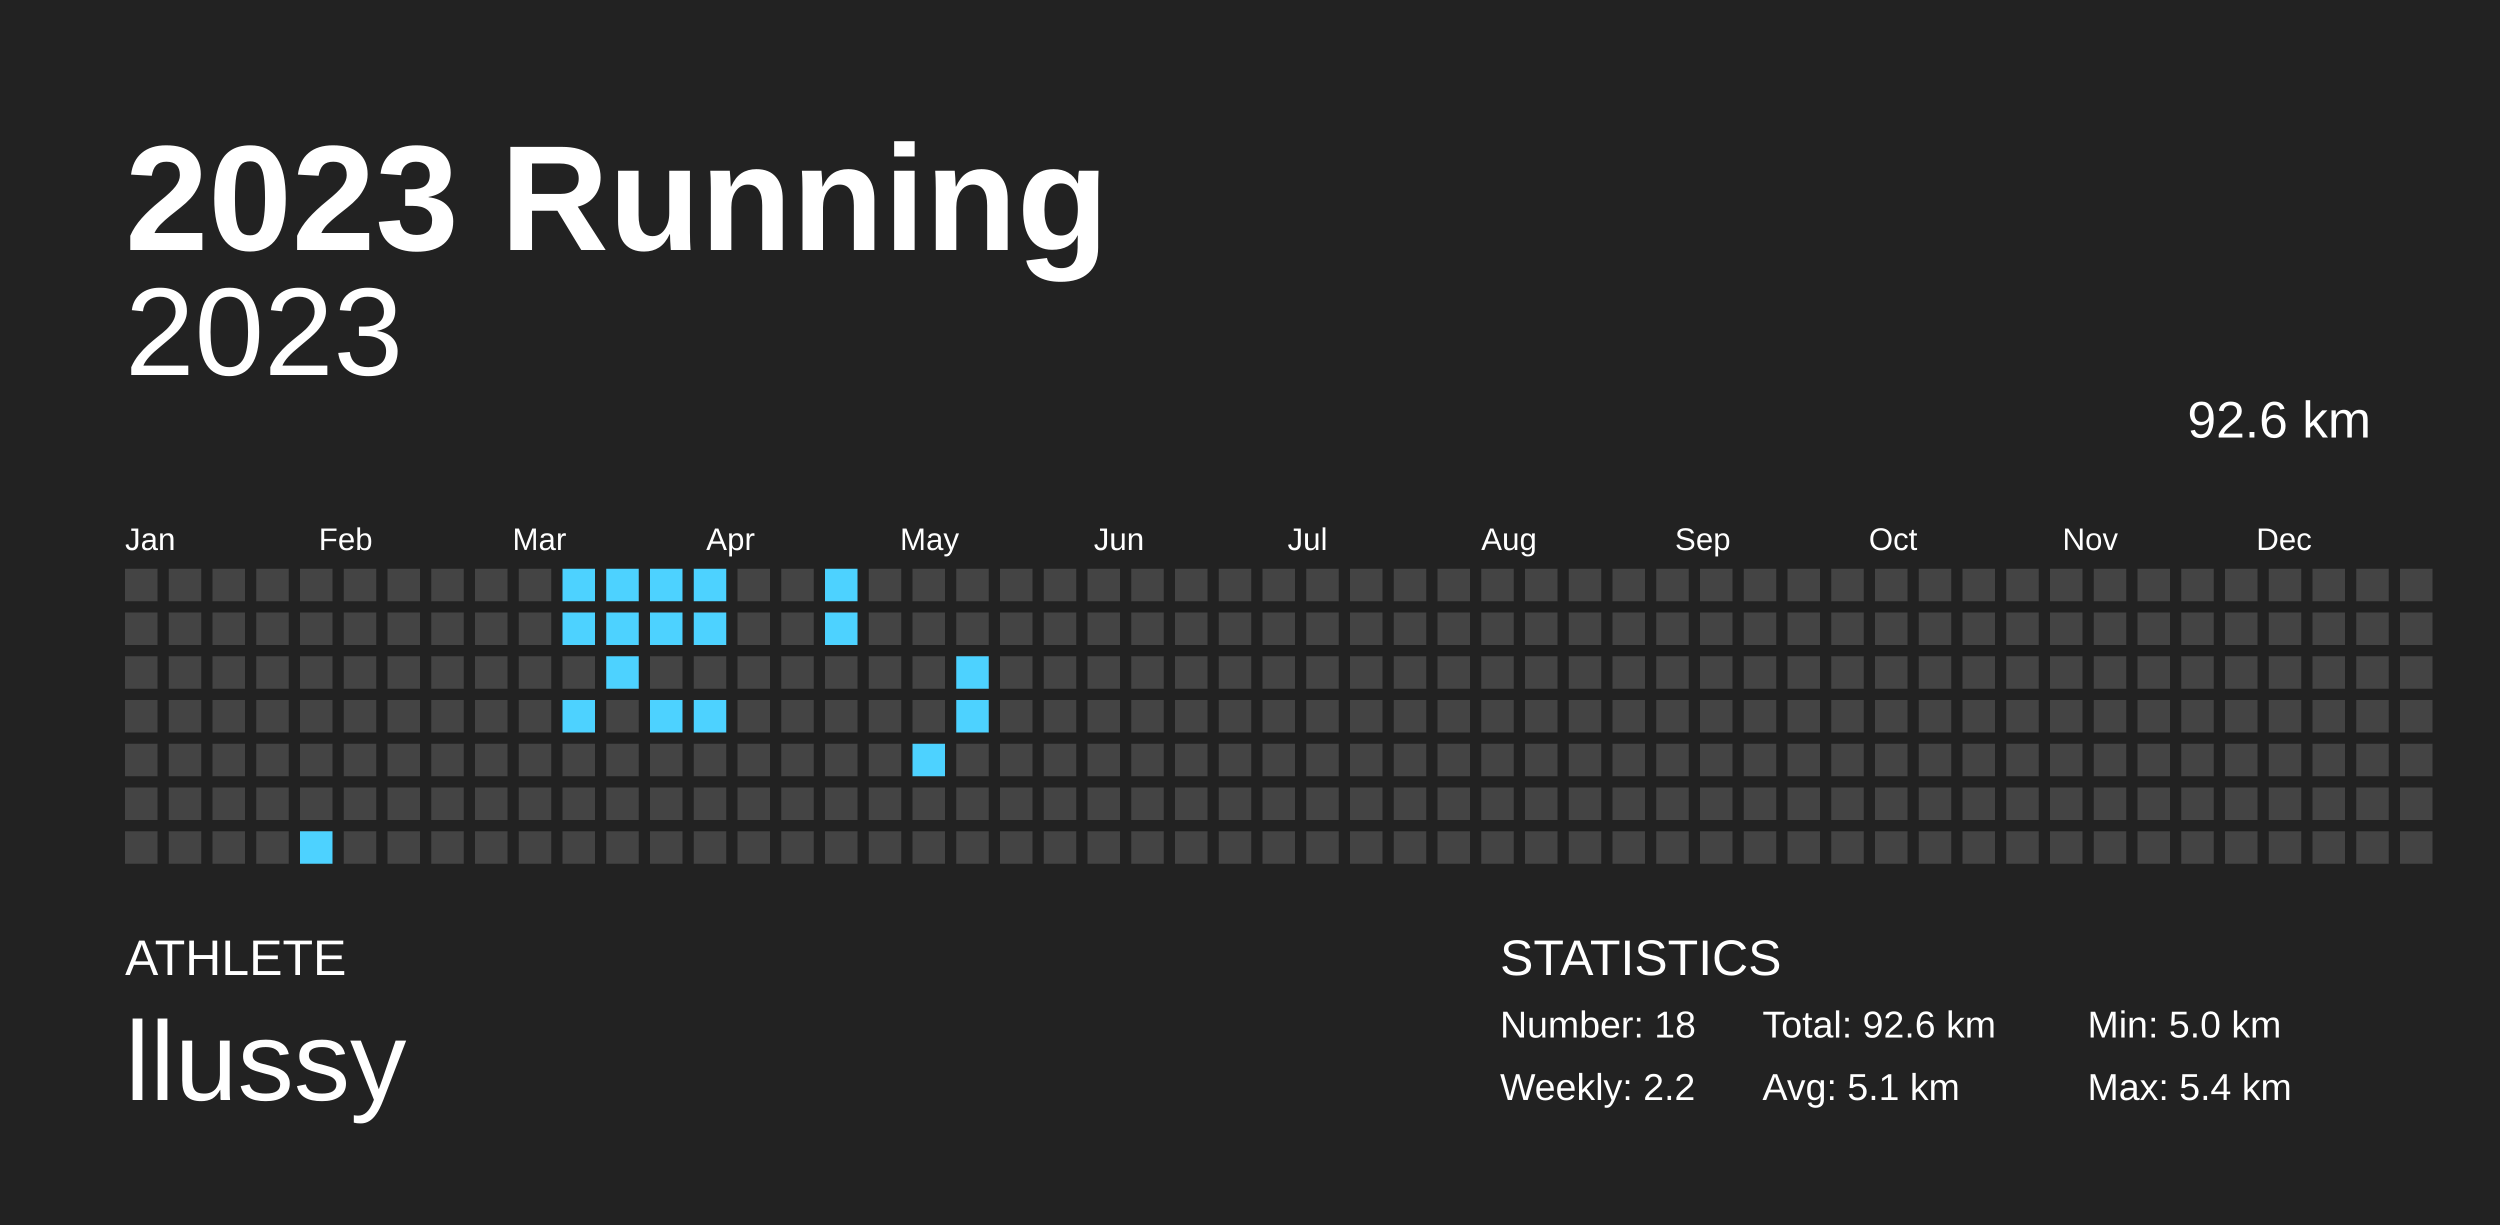
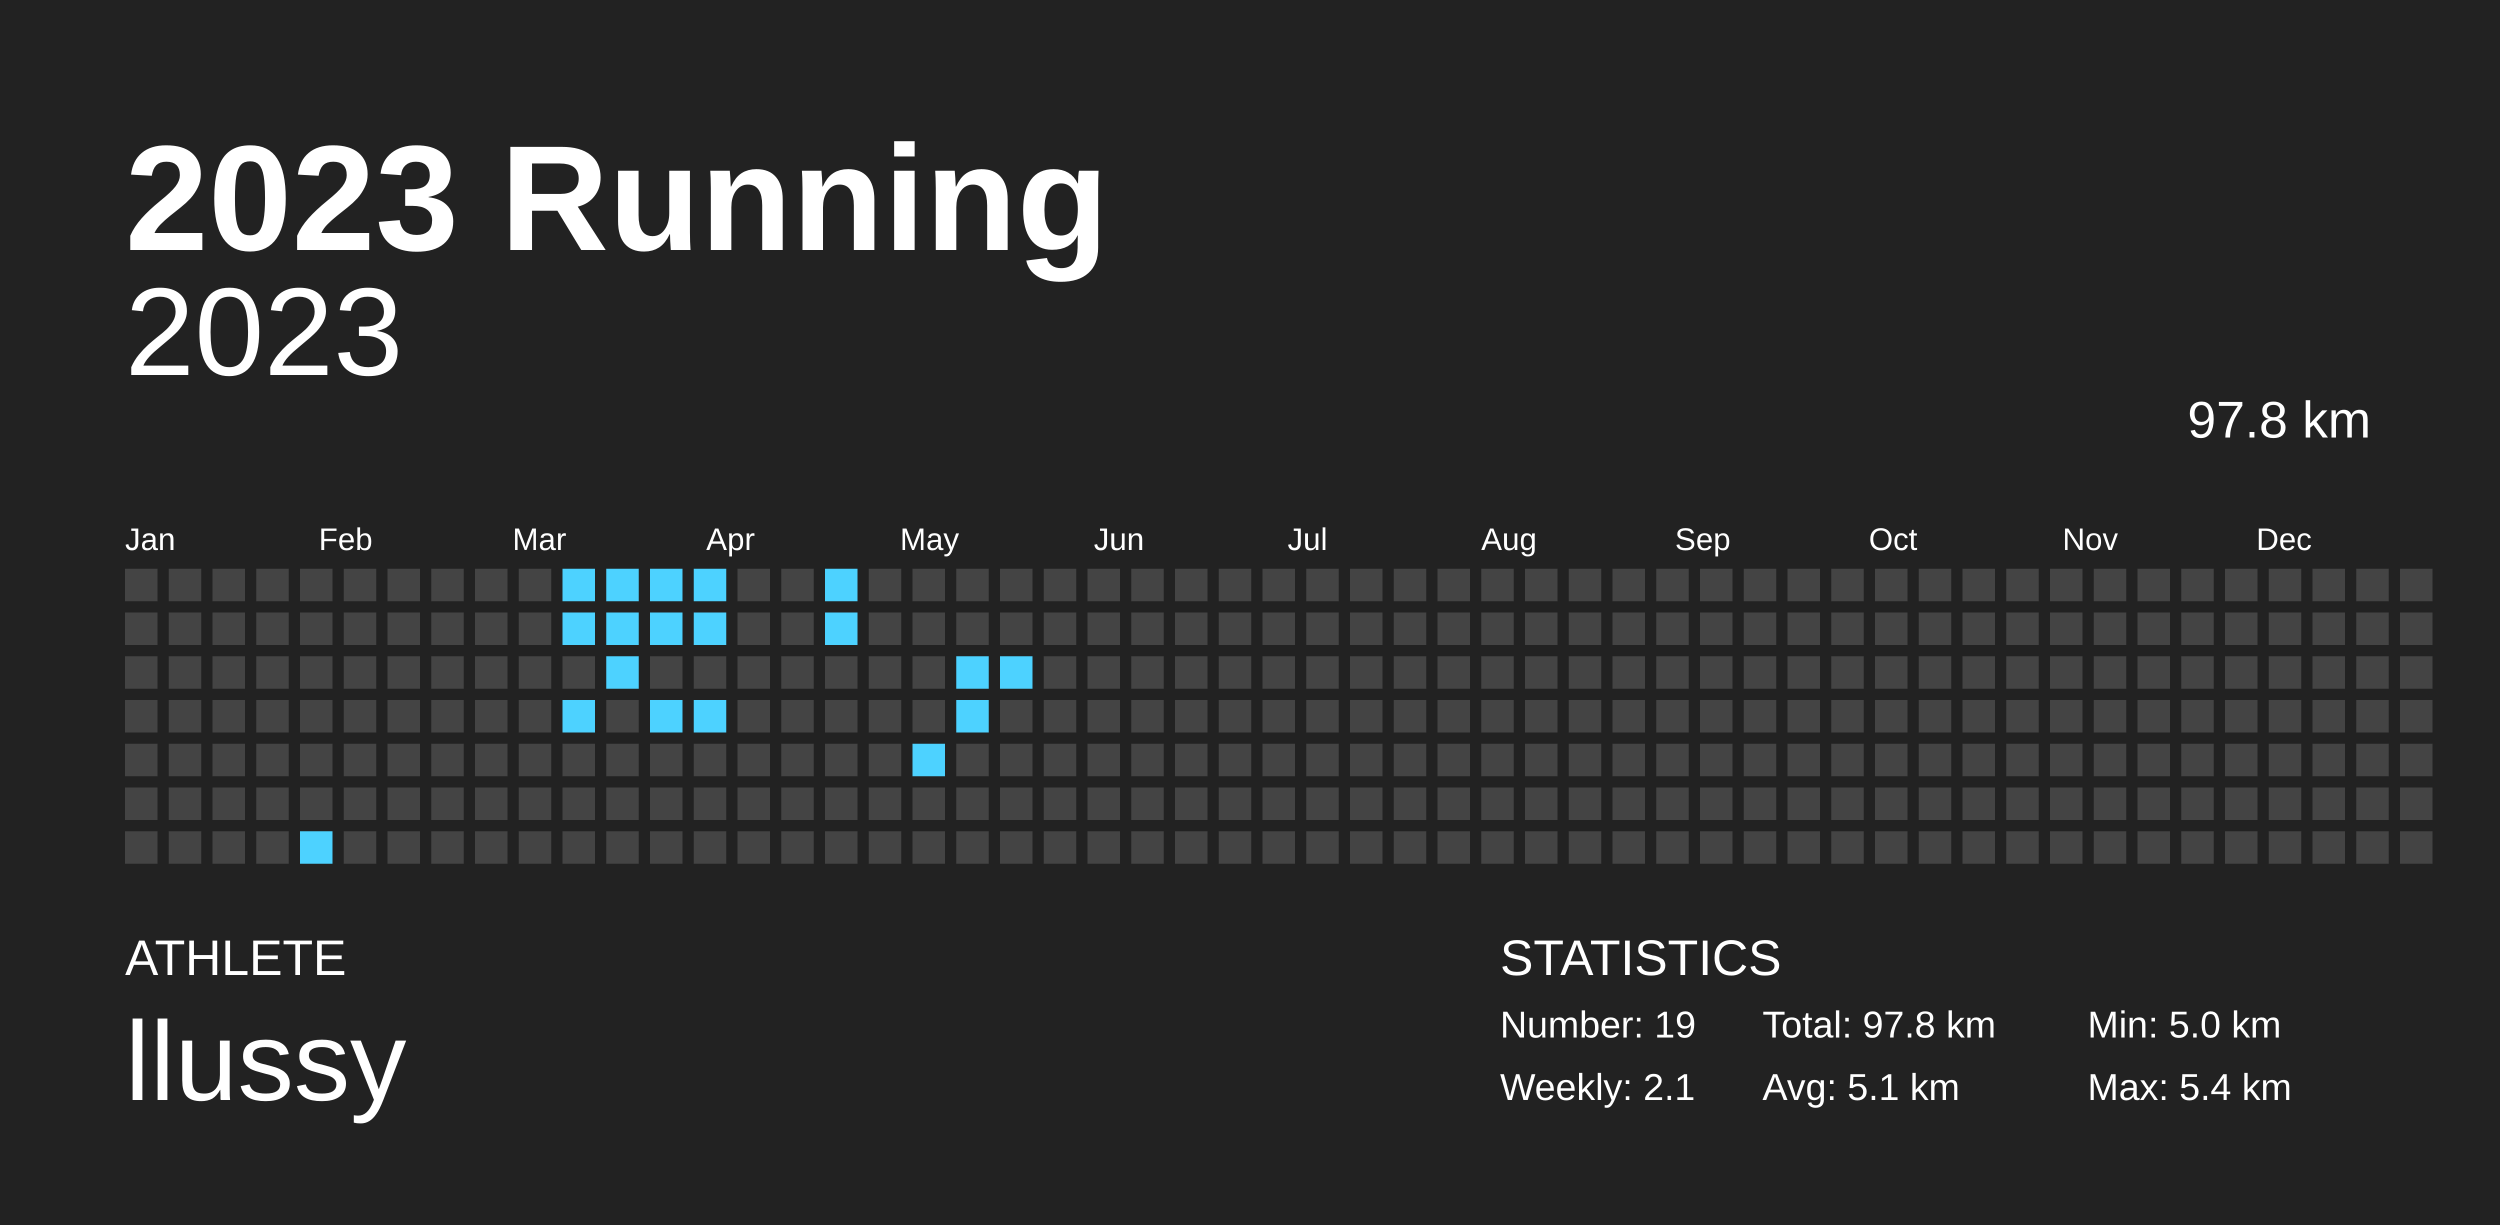
<svg xmlns="http://www.w3.org/2000/svg" baseProfile="full" height="98mm" version="1.1" viewBox="0,0,200,98" width="200mm">
  <defs />
  <rect fill="#222222" height="98" width="200" x="0" y="0" />
  <text fill="#FFFFFF" style="font-size:12px; font-family:Arial; font-weight:bold;" x="10" y="20">2023 Running</text>
  <text fill="#FFFFFF" style="font-size:4px; font-family:Arial" x="10" y="78">ATHLETE</text>
  <text fill="#FFFFFF" style="font-size:9px; font-family:Arial" x="10" y="88">llussy</text>
  <text fill="#FFFFFF" style="font-size:4px; font-family:Arial" x="120" y="78">STATISTICS</text>
-   <text fill="#FFFFFF" style="font-size:3px; font-family:Arial" x="120" y="83">Number: 18</text>
-   <text fill="#FFFFFF" style="font-size:3px; font-family:Arial" x="120" y="88">Weekly: 2.2</text>
-   <text fill="#FFFFFF" style="font-size:3px; font-family:Arial" x="141" y="83">Total: 92.6 km</text>
+   <text fill="#FFFFFF" style="font-size:3px; font-family:Arial" x="120" y="83">Number: 19</text>
+   <text fill="#FFFFFF" style="font-size:3px; font-family:Arial" x="120" y="88">Weekly: 2.1</text>
+   <text fill="#FFFFFF" style="font-size:3px; font-family:Arial" x="141" y="83">Total: 97.8 km</text>
  <text fill="#FFFFFF" style="font-size:3px; font-family:Arial" x="141" y="88">Avg: 5.1 km</text>
  <text fill="#FFFFFF" style="font-size:3px; font-family:Arial" x="167" y="83">Min: 5.0 km</text>
  <text fill="#FFFFFF" style="font-size:3px; font-family:Arial" x="167" y="88">Max: 5.4 km</text>
  <text alignment-baseline="hanging" fill="#FFFFFF" style="font-size:10.0px; font-family:Arial;" x="10" y="30">2023</text>
-   <text alignment-baseline="hanging" fill="#FFFFFF" style="font-size:4.125px; font-family:Arial;" x="175" y="35">92.6 km</text>
+   <text alignment-baseline="hanging" fill="#FFFFFF" style="font-size:4.125px; font-family:Arial;" x="175" y="35">97.8 km</text>
  <text fill="#FFFFFF" style="font-size:2.5px; font-family:Arial" x="10.0" y="44">Jan</text>
  <text fill="#FFFFFF" style="font-size:2.5px; font-family:Arial" x="25.5" y="44">Feb</text>
  <text fill="#FFFFFF" style="font-size:2.5px; font-family:Arial" x="41.0" y="44">Mar</text>
  <text fill="#FFFFFF" style="font-size:2.5px; font-family:Arial" x="56.5" y="44">Apr</text>
  <text fill="#FFFFFF" style="font-size:2.5px; font-family:Arial" x="72.0" y="44">May</text>
  <text fill="#FFFFFF" style="font-size:2.5px; font-family:Arial" x="87.5" y="44">Jun</text>
  <text fill="#FFFFFF" style="font-size:2.5px; font-family:Arial" x="103.0" y="44">Jul</text>
  <text fill="#FFFFFF" style="font-size:2.5px; font-family:Arial" x="118.5" y="44">Aug</text>
  <text fill="#FFFFFF" style="font-size:2.5px; font-family:Arial" x="134.0" y="44">Sep</text>
  <text fill="#FFFFFF" style="font-size:2.5px; font-family:Arial" x="149.5" y="44">Oct</text>
  <text fill="#FFFFFF" style="font-size:2.5px; font-family:Arial" x="165.0" y="44">Nov</text>
  <text fill="#FFFFFF" style="font-size:2.5px; font-family:Arial" x="180.5" y="44">Dec</text>
  <rect fill="#444444" height="2.6" width="2.6" x="10.0" y="45.5" />
  <rect fill="#444444" height="2.6" width="2.6" x="10.0" y="49.0" />
  <rect fill="#444444" height="2.6" width="2.6" x="10.0" y="52.5" />
  <rect fill="#444444" height="2.6" width="2.6" x="10.0" y="56.0" />
  <rect fill="#444444" height="2.6" width="2.6" x="10.0" y="59.5" />
  <rect fill="#444444" height="2.6" width="2.6" x="10.0" y="63.0" />
  <rect fill="#444444" height="2.6" width="2.6" x="10.0" y="66.5" />
  <rect fill="#444444" height="2.6" width="2.6" x="13.5" y="45.5" />
  <rect fill="#444444" height="2.6" width="2.6" x="13.5" y="49.0" />
  <rect fill="#444444" height="2.6" width="2.6" x="13.5" y="52.5" />
  <rect fill="#444444" height="2.6" width="2.6" x="13.5" y="56.0" />
  <rect fill="#444444" height="2.6" width="2.6" x="13.5" y="59.5" />
  <rect fill="#444444" height="2.6" width="2.6" x="13.5" y="63.0" />
  <rect fill="#444444" height="2.6" width="2.6" x="13.5" y="66.5" />
  <rect fill="#444444" height="2.6" width="2.6" x="17.0" y="45.5" />
  <rect fill="#444444" height="2.6" width="2.6" x="17.0" y="49.0" />
  <rect fill="#444444" height="2.6" width="2.6" x="17.0" y="52.5" />
  <rect fill="#444444" height="2.6" width="2.6" x="17.0" y="56.0" />
  <rect fill="#444444" height="2.6" width="2.6" x="17.0" y="59.5" />
  <rect fill="#444444" height="2.6" width="2.6" x="17.0" y="63.0" />
  <rect fill="#444444" height="2.6" width="2.6" x="17.0" y="66.5" />
  <rect fill="#444444" height="2.6" width="2.6" x="20.5" y="45.5" />
  <rect fill="#444444" height="2.6" width="2.6" x="20.5" y="49.0" />
  <rect fill="#444444" height="2.6" width="2.6" x="20.5" y="52.5" />
  <rect fill="#444444" height="2.6" width="2.6" x="20.5" y="56.0" />
  <rect fill="#444444" height="2.6" width="2.6" x="20.5" y="59.5" />
  <rect fill="#444444" height="2.6" width="2.6" x="20.5" y="63.0" />
  <rect fill="#444444" height="2.6" width="2.6" x="20.5" y="66.5" />
  <rect fill="#444444" height="2.6" width="2.6" x="24.0" y="45.5" />
  <rect fill="#444444" height="2.6" width="2.6" x="24.0" y="49.0" />
  <rect fill="#444444" height="2.6" width="2.6" x="24.0" y="52.5" />
  <rect fill="#444444" height="2.6" width="2.6" x="24.0" y="56.0" />
  <rect fill="#444444" height="2.6" width="2.6" x="24.0" y="59.5" />
  <rect fill="#444444" height="2.6" width="2.6" x="24.0" y="63.0" />
  <rect fill="#4dd2ff" height="2.6" width="2.6" x="24.0" y="66.5" />
  <rect fill="#444444" height="2.6" width="2.6" x="27.5" y="45.5" />
  <rect fill="#444444" height="2.6" width="2.6" x="27.5" y="49.0" />
  <rect fill="#444444" height="2.6" width="2.6" x="27.5" y="52.5" />
  <rect fill="#444444" height="2.6" width="2.6" x="27.5" y="56.0" />
  <rect fill="#444444" height="2.6" width="2.6" x="27.5" y="59.5" />
  <rect fill="#444444" height="2.6" width="2.6" x="27.5" y="63.0" />
  <rect fill="#444444" height="2.6" width="2.6" x="27.5" y="66.5" />
  <rect fill="#444444" height="2.6" width="2.6" x="31.0" y="45.5" />
  <rect fill="#444444" height="2.6" width="2.6" x="31.0" y="49.0" />
  <rect fill="#444444" height="2.6" width="2.6" x="31.0" y="52.5" />
  <rect fill="#444444" height="2.6" width="2.6" x="31.0" y="56.0" />
  <rect fill="#444444" height="2.6" width="2.6" x="31.0" y="59.5" />
  <rect fill="#444444" height="2.6" width="2.6" x="31.0" y="63.0" />
  <rect fill="#444444" height="2.6" width="2.6" x="31.0" y="66.5" />
  <rect fill="#444444" height="2.6" width="2.6" x="34.5" y="45.5" />
  <rect fill="#444444" height="2.6" width="2.6" x="34.5" y="49.0" />
  <rect fill="#444444" height="2.6" width="2.6" x="34.5" y="52.5" />
  <rect fill="#444444" height="2.6" width="2.6" x="34.5" y="56.0" />
  <rect fill="#444444" height="2.6" width="2.6" x="34.5" y="59.5" />
  <rect fill="#444444" height="2.6" width="2.6" x="34.5" y="63.0" />
  <rect fill="#444444" height="2.6" width="2.6" x="34.5" y="66.5" />
  <rect fill="#444444" height="2.6" width="2.6" x="38.0" y="45.5" />
  <rect fill="#444444" height="2.6" width="2.6" x="38.0" y="49.0" />
  <rect fill="#444444" height="2.6" width="2.6" x="38.0" y="52.5" />
  <rect fill="#444444" height="2.6" width="2.6" x="38.0" y="56.0" />
  <rect fill="#444444" height="2.6" width="2.6" x="38.0" y="59.5" />
  <rect fill="#444444" height="2.6" width="2.6" x="38.0" y="63.0" />
  <rect fill="#444444" height="2.6" width="2.6" x="38.0" y="66.5" />
  <rect fill="#444444" height="2.6" width="2.6" x="41.5" y="45.5" />
  <rect fill="#444444" height="2.6" width="2.6" x="41.5" y="49.0" />
  <rect fill="#444444" height="2.6" width="2.6" x="41.5" y="52.5" />
  <rect fill="#444444" height="2.6" width="2.6" x="41.5" y="56.0" />
  <rect fill="#444444" height="2.6" width="2.6" x="41.5" y="59.5" />
  <rect fill="#444444" height="2.6" width="2.6" x="41.5" y="63.0" />
  <rect fill="#444444" height="2.6" width="2.6" x="41.5" y="66.5" />
  <rect fill="#4dd2ff" height="2.6" width="2.6" x="45.0" y="45.5" />
  <rect fill="#4dd2ff" height="2.6" width="2.6" x="45.0" y="49.0" />
  <rect fill="#444444" height="2.6" width="2.6" x="45.0" y="52.5" />
  <rect fill="#4dd2ff" height="2.6" width="2.6" x="45.0" y="56.0" />
  <rect fill="#444444" height="2.6" width="2.6" x="45.0" y="59.5" />
  <rect fill="#444444" height="2.6" width="2.6" x="45.0" y="63.0" />
  <rect fill="#444444" height="2.6" width="2.6" x="45.0" y="66.5" />
  <rect fill="#4dd2ff" height="2.6" width="2.6" x="48.5" y="45.5" />
  <rect fill="#4dd2ff" height="2.6" width="2.6" x="48.5" y="49.0" />
  <rect fill="#4dd2ff" height="2.6" width="2.6" x="48.5" y="52.5" />
  <rect fill="#444444" height="2.6" width="2.6" x="48.5" y="56.0" />
  <rect fill="#444444" height="2.6" width="2.6" x="48.5" y="59.5" />
  <rect fill="#444444" height="2.6" width="2.6" x="48.5" y="63.0" />
  <rect fill="#444444" height="2.6" width="2.6" x="48.5" y="66.5" />
  <rect fill="#4dd2ff" height="2.6" width="2.6" x="52.0" y="45.5" />
  <rect fill="#4dd2ff" height="2.6" width="2.6" x="52.0" y="49.0" />
  <rect fill="#444444" height="2.6" width="2.6" x="52.0" y="52.5" />
  <rect fill="#4dd2ff" height="2.6" width="2.6" x="52.0" y="56.0" />
  <rect fill="#444444" height="2.6" width="2.6" x="52.0" y="59.5" />
  <rect fill="#444444" height="2.6" width="2.6" x="52.0" y="63.0" />
  <rect fill="#444444" height="2.6" width="2.6" x="52.0" y="66.5" />
  <rect fill="#4dd2ff" height="2.6" width="2.6" x="55.5" y="45.5" />
  <rect fill="#4dd2ff" height="2.6" width="2.6" x="55.5" y="49.0" />
  <rect fill="#444444" height="2.6" width="2.6" x="55.5" y="52.5" />
  <rect fill="#4dd2ff" height="2.6" width="2.6" x="55.5" y="56.0" />
  <rect fill="#444444" height="2.6" width="2.6" x="55.5" y="59.5" />
  <rect fill="#444444" height="2.6" width="2.6" x="55.5" y="63.0" />
  <rect fill="#444444" height="2.6" width="2.6" x="55.5" y="66.5" />
  <rect fill="#444444" height="2.6" width="2.6" x="59.0" y="45.5" />
  <rect fill="#444444" height="2.6" width="2.6" x="59.0" y="49.0" />
  <rect fill="#444444" height="2.6" width="2.6" x="59.0" y="52.5" />
  <rect fill="#444444" height="2.6" width="2.6" x="59.0" y="56.0" />
  <rect fill="#444444" height="2.6" width="2.6" x="59.0" y="59.5" />
  <rect fill="#444444" height="2.6" width="2.6" x="59.0" y="63.0" />
  <rect fill="#444444" height="2.6" width="2.6" x="59.0" y="66.5" />
  <rect fill="#444444" height="2.6" width="2.6" x="62.5" y="45.5" />
  <rect fill="#444444" height="2.6" width="2.6" x="62.5" y="49.0" />
  <rect fill="#444444" height="2.6" width="2.6" x="62.5" y="52.5" />
  <rect fill="#444444" height="2.6" width="2.6" x="62.5" y="56.0" />
  <rect fill="#444444" height="2.6" width="2.6" x="62.5" y="59.5" />
  <rect fill="#444444" height="2.6" width="2.6" x="62.5" y="63.0" />
  <rect fill="#444444" height="2.6" width="2.6" x="62.5" y="66.5" />
  <rect fill="#4dd2ff" height="2.6" width="2.6" x="66.0" y="45.5" />
  <rect fill="#4dd2ff" height="2.6" width="2.6" x="66.0" y="49.0" />
  <rect fill="#444444" height="2.6" width="2.6" x="66.0" y="52.5" />
  <rect fill="#444444" height="2.6" width="2.6" x="66.0" y="56.0" />
  <rect fill="#444444" height="2.6" width="2.6" x="66.0" y="59.5" />
  <rect fill="#444444" height="2.6" width="2.6" x="66.0" y="63.0" />
  <rect fill="#444444" height="2.6" width="2.6" x="66.0" y="66.5" />
  <rect fill="#444444" height="2.6" width="2.6" x="69.5" y="45.5" />
  <rect fill="#444444" height="2.6" width="2.6" x="69.5" y="49.0" />
  <rect fill="#444444" height="2.6" width="2.6" x="69.5" y="52.5" />
  <rect fill="#444444" height="2.6" width="2.6" x="69.5" y="56.0" />
  <rect fill="#444444" height="2.6" width="2.6" x="69.5" y="59.5" />
  <rect fill="#444444" height="2.6" width="2.6" x="69.5" y="63.0" />
  <rect fill="#444444" height="2.6" width="2.6" x="69.5" y="66.5" />
  <rect fill="#444444" height="2.6" width="2.6" x="73.0" y="45.5" />
  <rect fill="#444444" height="2.6" width="2.6" x="73.0" y="49.0" />
  <rect fill="#444444" height="2.6" width="2.6" x="73.0" y="52.5" />
  <rect fill="#444444" height="2.6" width="2.6" x="73.0" y="56.0" />
  <rect fill="#4dd2ff" height="2.6" width="2.6" x="73.0" y="59.5" />
  <rect fill="#444444" height="2.6" width="2.6" x="73.0" y="63.0" />
  <rect fill="#444444" height="2.6" width="2.6" x="73.0" y="66.5" />
  <rect fill="#444444" height="2.6" width="2.6" x="76.5" y="45.5" />
  <rect fill="#444444" height="2.6" width="2.6" x="76.5" y="49.0" />
  <rect fill="#4dd2ff" height="2.6" width="2.6" x="76.5" y="52.5" />
  <rect fill="#4dd2ff" height="2.6" width="2.6" x="76.5" y="56.0" />
  <rect fill="#444444" height="2.6" width="2.6" x="76.5" y="59.5" />
  <rect fill="#444444" height="2.6" width="2.6" x="76.5" y="63.0" />
  <rect fill="#444444" height="2.6" width="2.6" x="76.5" y="66.5" />
  <rect fill="#444444" height="2.6" width="2.6" x="80.0" y="45.5" />
  <rect fill="#444444" height="2.6" width="2.6" x="80.0" y="49.0" />
-   <rect fill="#444444" height="2.6" width="2.6" x="80.0" y="52.5" />
+   <rect fill="#4dd2ff" height="2.6" width="2.6" x="80.0" y="52.5" />
  <rect fill="#444444" height="2.6" width="2.6" x="80.0" y="56.0" />
  <rect fill="#444444" height="2.6" width="2.6" x="80.0" y="59.5" />
  <rect fill="#444444" height="2.6" width="2.6" x="80.0" y="63.0" />
  <rect fill="#444444" height="2.6" width="2.6" x="80.0" y="66.5" />
  <rect fill="#444444" height="2.6" width="2.6" x="83.5" y="45.5" />
  <rect fill="#444444" height="2.6" width="2.6" x="83.5" y="49.0" />
  <rect fill="#444444" height="2.6" width="2.6" x="83.5" y="52.5" />
  <rect fill="#444444" height="2.6" width="2.6" x="83.5" y="56.0" />
  <rect fill="#444444" height="2.6" width="2.6" x="83.5" y="59.5" />
  <rect fill="#444444" height="2.6" width="2.6" x="83.5" y="63.0" />
  <rect fill="#444444" height="2.6" width="2.6" x="83.5" y="66.5" />
  <rect fill="#444444" height="2.6" width="2.6" x="87.0" y="45.5" />
  <rect fill="#444444" height="2.6" width="2.6" x="87.0" y="49.0" />
  <rect fill="#444444" height="2.6" width="2.6" x="87.0" y="52.5" />
  <rect fill="#444444" height="2.6" width="2.6" x="87.0" y="56.0" />
  <rect fill="#444444" height="2.6" width="2.6" x="87.0" y="59.5" />
  <rect fill="#444444" height="2.6" width="2.6" x="87.0" y="63.0" />
  <rect fill="#444444" height="2.6" width="2.6" x="87.0" y="66.5" />
  <rect fill="#444444" height="2.6" width="2.6" x="90.5" y="45.5" />
  <rect fill="#444444" height="2.6" width="2.6" x="90.5" y="49.0" />
  <rect fill="#444444" height="2.6" width="2.6" x="90.5" y="52.5" />
  <rect fill="#444444" height="2.6" width="2.6" x="90.5" y="56.0" />
  <rect fill="#444444" height="2.6" width="2.6" x="90.5" y="59.5" />
  <rect fill="#444444" height="2.6" width="2.6" x="90.5" y="63.0" />
  <rect fill="#444444" height="2.6" width="2.6" x="90.5" y="66.5" />
  <rect fill="#444444" height="2.6" width="2.6" x="94.0" y="45.5" />
  <rect fill="#444444" height="2.6" width="2.6" x="94.0" y="49.0" />
  <rect fill="#444444" height="2.6" width="2.6" x="94.0" y="52.5" />
  <rect fill="#444444" height="2.6" width="2.6" x="94.0" y="56.0" />
  <rect fill="#444444" height="2.6" width="2.6" x="94.0" y="59.5" />
  <rect fill="#444444" height="2.6" width="2.6" x="94.0" y="63.0" />
  <rect fill="#444444" height="2.6" width="2.6" x="94.0" y="66.5" />
  <rect fill="#444444" height="2.6" width="2.6" x="97.5" y="45.5" />
  <rect fill="#444444" height="2.6" width="2.6" x="97.5" y="49.0" />
  <rect fill="#444444" height="2.6" width="2.6" x="97.5" y="52.5" />
  <rect fill="#444444" height="2.6" width="2.6" x="97.5" y="56.0" />
  <rect fill="#444444" height="2.6" width="2.6" x="97.5" y="59.5" />
  <rect fill="#444444" height="2.6" width="2.6" x="97.5" y="63.0" />
  <rect fill="#444444" height="2.6" width="2.6" x="97.5" y="66.5" />
  <rect fill="#444444" height="2.6" width="2.6" x="101.0" y="45.5" />
  <rect fill="#444444" height="2.6" width="2.6" x="101.0" y="49.0" />
  <rect fill="#444444" height="2.6" width="2.6" x="101.0" y="52.5" />
  <rect fill="#444444" height="2.6" width="2.6" x="101.0" y="56.0" />
  <rect fill="#444444" height="2.6" width="2.6" x="101.0" y="59.5" />
  <rect fill="#444444" height="2.6" width="2.6" x="101.0" y="63.0" />
  <rect fill="#444444" height="2.6" width="2.6" x="101.0" y="66.5" />
  <rect fill="#444444" height="2.6" width="2.6" x="104.5" y="45.5" />
  <rect fill="#444444" height="2.6" width="2.6" x="104.5" y="49.0" />
  <rect fill="#444444" height="2.6" width="2.6" x="104.5" y="52.5" />
  <rect fill="#444444" height="2.6" width="2.6" x="104.5" y="56.0" />
  <rect fill="#444444" height="2.6" width="2.6" x="104.5" y="59.5" />
  <rect fill="#444444" height="2.6" width="2.6" x="104.5" y="63.0" />
  <rect fill="#444444" height="2.6" width="2.6" x="104.5" y="66.5" />
  <rect fill="#444444" height="2.6" width="2.6" x="108.0" y="45.5" />
  <rect fill="#444444" height="2.6" width="2.6" x="108.0" y="49.0" />
  <rect fill="#444444" height="2.6" width="2.6" x="108.0" y="52.5" />
  <rect fill="#444444" height="2.6" width="2.6" x="108.0" y="56.0" />
  <rect fill="#444444" height="2.6" width="2.6" x="108.0" y="59.5" />
  <rect fill="#444444" height="2.6" width="2.6" x="108.0" y="63.0" />
  <rect fill="#444444" height="2.6" width="2.6" x="108.0" y="66.5" />
  <rect fill="#444444" height="2.6" width="2.6" x="111.5" y="45.5" />
  <rect fill="#444444" height="2.6" width="2.6" x="111.5" y="49.0" />
  <rect fill="#444444" height="2.6" width="2.6" x="111.5" y="52.5" />
  <rect fill="#444444" height="2.6" width="2.6" x="111.5" y="56.0" />
  <rect fill="#444444" height="2.6" width="2.6" x="111.5" y="59.5" />
  <rect fill="#444444" height="2.6" width="2.6" x="111.5" y="63.0" />
  <rect fill="#444444" height="2.6" width="2.6" x="111.5" y="66.5" />
  <rect fill="#444444" height="2.6" width="2.6" x="115.0" y="45.5" />
  <rect fill="#444444" height="2.6" width="2.6" x="115.0" y="49.0" />
  <rect fill="#444444" height="2.6" width="2.6" x="115.0" y="52.5" />
  <rect fill="#444444" height="2.6" width="2.6" x="115.0" y="56.0" />
  <rect fill="#444444" height="2.6" width="2.6" x="115.0" y="59.5" />
  <rect fill="#444444" height="2.6" width="2.6" x="115.0" y="63.0" />
  <rect fill="#444444" height="2.6" width="2.6" x="115.0" y="66.5" />
  <rect fill="#444444" height="2.6" width="2.6" x="118.5" y="45.5" />
  <rect fill="#444444" height="2.6" width="2.6" x="118.5" y="49.0" />
  <rect fill="#444444" height="2.6" width="2.6" x="118.5" y="52.5" />
  <rect fill="#444444" height="2.6" width="2.6" x="118.5" y="56.0" />
  <rect fill="#444444" height="2.6" width="2.6" x="118.5" y="59.5" />
  <rect fill="#444444" height="2.6" width="2.6" x="118.5" y="63.0" />
  <rect fill="#444444" height="2.6" width="2.6" x="118.5" y="66.5" />
  <rect fill="#444444" height="2.6" width="2.6" x="122.0" y="45.5" />
  <rect fill="#444444" height="2.6" width="2.6" x="122.0" y="49.0" />
  <rect fill="#444444" height="2.6" width="2.6" x="122.0" y="52.5" />
  <rect fill="#444444" height="2.6" width="2.6" x="122.0" y="56.0" />
  <rect fill="#444444" height="2.6" width="2.6" x="122.0" y="59.5" />
  <rect fill="#444444" height="2.6" width="2.6" x="122.0" y="63.0" />
  <rect fill="#444444" height="2.6" width="2.6" x="122.0" y="66.5" />
  <rect fill="#444444" height="2.6" width="2.6" x="125.5" y="45.5" />
  <rect fill="#444444" height="2.6" width="2.6" x="125.5" y="49.0" />
  <rect fill="#444444" height="2.6" width="2.6" x="125.5" y="52.5" />
  <rect fill="#444444" height="2.6" width="2.6" x="125.5" y="56.0" />
  <rect fill="#444444" height="2.6" width="2.6" x="125.5" y="59.5" />
  <rect fill="#444444" height="2.6" width="2.6" x="125.5" y="63.0" />
  <rect fill="#444444" height="2.6" width="2.6" x="125.5" y="66.5" />
  <rect fill="#444444" height="2.6" width="2.6" x="129.0" y="45.5" />
  <rect fill="#444444" height="2.6" width="2.6" x="129.0" y="49.0" />
  <rect fill="#444444" height="2.6" width="2.6" x="129.0" y="52.5" />
  <rect fill="#444444" height="2.6" width="2.6" x="129.0" y="56.0" />
  <rect fill="#444444" height="2.6" width="2.6" x="129.0" y="59.5" />
  <rect fill="#444444" height="2.6" width="2.6" x="129.0" y="63.0" />
  <rect fill="#444444" height="2.6" width="2.6" x="129.0" y="66.5" />
  <rect fill="#444444" height="2.6" width="2.6" x="132.5" y="45.5" />
  <rect fill="#444444" height="2.6" width="2.6" x="132.5" y="49.0" />
  <rect fill="#444444" height="2.6" width="2.6" x="132.5" y="52.5" />
  <rect fill="#444444" height="2.6" width="2.6" x="132.5" y="56.0" />
  <rect fill="#444444" height="2.6" width="2.6" x="132.5" y="59.5" />
  <rect fill="#444444" height="2.6" width="2.6" x="132.5" y="63.0" />
  <rect fill="#444444" height="2.6" width="2.6" x="132.5" y="66.5" />
  <rect fill="#444444" height="2.6" width="2.6" x="136.0" y="45.5" />
  <rect fill="#444444" height="2.6" width="2.6" x="136.0" y="49.0" />
  <rect fill="#444444" height="2.6" width="2.6" x="136.0" y="52.5" />
  <rect fill="#444444" height="2.6" width="2.6" x="136.0" y="56.0" />
  <rect fill="#444444" height="2.6" width="2.6" x="136.0" y="59.5" />
  <rect fill="#444444" height="2.6" width="2.6" x="136.0" y="63.0" />
  <rect fill="#444444" height="2.6" width="2.6" x="136.0" y="66.5" />
  <rect fill="#444444" height="2.6" width="2.6" x="139.5" y="45.5" />
  <rect fill="#444444" height="2.6" width="2.6" x="139.5" y="49.0" />
  <rect fill="#444444" height="2.6" width="2.6" x="139.5" y="52.5" />
  <rect fill="#444444" height="2.6" width="2.6" x="139.5" y="56.0" />
  <rect fill="#444444" height="2.6" width="2.6" x="139.5" y="59.5" />
  <rect fill="#444444" height="2.6" width="2.6" x="139.5" y="63.0" />
  <rect fill="#444444" height="2.6" width="2.6" x="139.5" y="66.5" />
  <rect fill="#444444" height="2.6" width="2.6" x="143.0" y="45.5" />
  <rect fill="#444444" height="2.6" width="2.6" x="143.0" y="49.0" />
  <rect fill="#444444" height="2.6" width="2.6" x="143.0" y="52.5" />
  <rect fill="#444444" height="2.6" width="2.6" x="143.0" y="56.0" />
  <rect fill="#444444" height="2.6" width="2.6" x="143.0" y="59.5" />
  <rect fill="#444444" height="2.6" width="2.6" x="143.0" y="63.0" />
  <rect fill="#444444" height="2.6" width="2.6" x="143.0" y="66.5" />
  <rect fill="#444444" height="2.6" width="2.6" x="146.5" y="45.5" />
  <rect fill="#444444" height="2.6" width="2.6" x="146.5" y="49.0" />
  <rect fill="#444444" height="2.6" width="2.6" x="146.5" y="52.5" />
  <rect fill="#444444" height="2.6" width="2.6" x="146.5" y="56.0" />
  <rect fill="#444444" height="2.6" width="2.6" x="146.5" y="59.5" />
  <rect fill="#444444" height="2.6" width="2.6" x="146.5" y="63.0" />
  <rect fill="#444444" height="2.6" width="2.6" x="146.5" y="66.5" />
  <rect fill="#444444" height="2.6" width="2.6" x="150.0" y="45.5" />
  <rect fill="#444444" height="2.6" width="2.6" x="150.0" y="49.0" />
  <rect fill="#444444" height="2.6" width="2.6" x="150.0" y="52.5" />
  <rect fill="#444444" height="2.6" width="2.6" x="150.0" y="56.0" />
  <rect fill="#444444" height="2.6" width="2.6" x="150.0" y="59.5" />
  <rect fill="#444444" height="2.6" width="2.6" x="150.0" y="63.0" />
  <rect fill="#444444" height="2.6" width="2.6" x="150.0" y="66.5" />
  <rect fill="#444444" height="2.6" width="2.6" x="153.5" y="45.5" />
  <rect fill="#444444" height="2.6" width="2.6" x="153.5" y="49.0" />
  <rect fill="#444444" height="2.6" width="2.6" x="153.5" y="52.5" />
  <rect fill="#444444" height="2.6" width="2.6" x="153.5" y="56.0" />
  <rect fill="#444444" height="2.6" width="2.6" x="153.5" y="59.5" />
  <rect fill="#444444" height="2.6" width="2.6" x="153.5" y="63.0" />
  <rect fill="#444444" height="2.6" width="2.6" x="153.5" y="66.5" />
  <rect fill="#444444" height="2.6" width="2.6" x="157.0" y="45.5" />
  <rect fill="#444444" height="2.6" width="2.6" x="157.0" y="49.0" />
  <rect fill="#444444" height="2.6" width="2.6" x="157.0" y="52.5" />
  <rect fill="#444444" height="2.6" width="2.6" x="157.0" y="56.0" />
  <rect fill="#444444" height="2.6" width="2.6" x="157.0" y="59.5" />
  <rect fill="#444444" height="2.6" width="2.6" x="157.0" y="63.0" />
  <rect fill="#444444" height="2.6" width="2.6" x="157.0" y="66.5" />
  <rect fill="#444444" height="2.6" width="2.6" x="160.5" y="45.5" />
  <rect fill="#444444" height="2.6" width="2.6" x="160.5" y="49.0" />
  <rect fill="#444444" height="2.6" width="2.6" x="160.5" y="52.5" />
  <rect fill="#444444" height="2.6" width="2.6" x="160.5" y="56.0" />
  <rect fill="#444444" height="2.6" width="2.6" x="160.5" y="59.5" />
  <rect fill="#444444" height="2.6" width="2.6" x="160.5" y="63.0" />
  <rect fill="#444444" height="2.6" width="2.6" x="160.5" y="66.5" />
  <rect fill="#444444" height="2.6" width="2.6" x="164.0" y="45.5" />
  <rect fill="#444444" height="2.6" width="2.6" x="164.0" y="49.0" />
  <rect fill="#444444" height="2.6" width="2.6" x="164.0" y="52.5" />
  <rect fill="#444444" height="2.6" width="2.6" x="164.0" y="56.0" />
  <rect fill="#444444" height="2.6" width="2.6" x="164.0" y="59.5" />
  <rect fill="#444444" height="2.6" width="2.6" x="164.0" y="63.0" />
  <rect fill="#444444" height="2.6" width="2.6" x="164.0" y="66.5" />
  <rect fill="#444444" height="2.6" width="2.6" x="167.5" y="45.5" />
  <rect fill="#444444" height="2.6" width="2.6" x="167.5" y="49.0" />
  <rect fill="#444444" height="2.6" width="2.6" x="167.5" y="52.5" />
  <rect fill="#444444" height="2.6" width="2.6" x="167.5" y="56.0" />
  <rect fill="#444444" height="2.6" width="2.6" x="167.5" y="59.5" />
  <rect fill="#444444" height="2.6" width="2.6" x="167.5" y="63.0" />
  <rect fill="#444444" height="2.6" width="2.6" x="167.5" y="66.5" />
  <rect fill="#444444" height="2.6" width="2.6" x="171.0" y="45.5" />
  <rect fill="#444444" height="2.6" width="2.6" x="171.0" y="49.0" />
  <rect fill="#444444" height="2.6" width="2.6" x="171.0" y="52.5" />
  <rect fill="#444444" height="2.6" width="2.6" x="171.0" y="56.0" />
  <rect fill="#444444" height="2.6" width="2.6" x="171.0" y="59.5" />
  <rect fill="#444444" height="2.6" width="2.6" x="171.0" y="63.0" />
  <rect fill="#444444" height="2.6" width="2.6" x="171.0" y="66.5" />
  <rect fill="#444444" height="2.6" width="2.6" x="174.5" y="45.5" />
  <rect fill="#444444" height="2.6" width="2.6" x="174.5" y="49.0" />
  <rect fill="#444444" height="2.6" width="2.6" x="174.5" y="52.5" />
  <rect fill="#444444" height="2.6" width="2.6" x="174.5" y="56.0" />
  <rect fill="#444444" height="2.6" width="2.6" x="174.5" y="59.5" />
  <rect fill="#444444" height="2.6" width="2.6" x="174.5" y="63.0" />
  <rect fill="#444444" height="2.6" width="2.6" x="174.5" y="66.5" />
  <rect fill="#444444" height="2.6" width="2.6" x="178.0" y="45.5" />
  <rect fill="#444444" height="2.6" width="2.6" x="178.0" y="49.0" />
  <rect fill="#444444" height="2.6" width="2.6" x="178.0" y="52.5" />
  <rect fill="#444444" height="2.6" width="2.6" x="178.0" y="56.0" />
  <rect fill="#444444" height="2.6" width="2.6" x="178.0" y="59.5" />
  <rect fill="#444444" height="2.6" width="2.6" x="178.0" y="63.0" />
  <rect fill="#444444" height="2.6" width="2.6" x="178.0" y="66.5" />
  <rect fill="#444444" height="2.6" width="2.6" x="181.5" y="45.5" />
  <rect fill="#444444" height="2.6" width="2.6" x="181.5" y="49.0" />
  <rect fill="#444444" height="2.6" width="2.6" x="181.5" y="52.5" />
  <rect fill="#444444" height="2.6" width="2.6" x="181.5" y="56.0" />
  <rect fill="#444444" height="2.6" width="2.6" x="181.5" y="59.5" />
  <rect fill="#444444" height="2.6" width="2.6" x="181.5" y="63.0" />
  <rect fill="#444444" height="2.6" width="2.6" x="181.5" y="66.5" />
  <rect fill="#444444" height="2.6" width="2.6" x="185.0" y="45.5" />
  <rect fill="#444444" height="2.6" width="2.6" x="185.0" y="49.0" />
  <rect fill="#444444" height="2.6" width="2.6" x="185.0" y="52.5" />
  <rect fill="#444444" height="2.6" width="2.6" x="185.0" y="56.0" />
  <rect fill="#444444" height="2.6" width="2.6" x="185.0" y="59.5" />
  <rect fill="#444444" height="2.6" width="2.6" x="185.0" y="63.0" />
  <rect fill="#444444" height="2.6" width="2.6" x="185.0" y="66.5" />
  <rect fill="#444444" height="2.6" width="2.6" x="188.5" y="45.5" />
  <rect fill="#444444" height="2.6" width="2.6" x="188.5" y="49.0" />
  <rect fill="#444444" height="2.6" width="2.6" x="188.5" y="52.5" />
  <rect fill="#444444" height="2.6" width="2.6" x="188.5" y="56.0" />
  <rect fill="#444444" height="2.6" width="2.6" x="188.5" y="59.5" />
  <rect fill="#444444" height="2.6" width="2.6" x="188.5" y="63.0" />
  <rect fill="#444444" height="2.6" width="2.6" x="188.5" y="66.5" />
  <rect fill="#444444" height="2.6" width="2.6" x="192.0" y="45.5" />
  <rect fill="#444444" height="2.6" width="2.6" x="192.0" y="49.0" />
  <rect fill="#444444" height="2.6" width="2.6" x="192.0" y="52.5" />
  <rect fill="#444444" height="2.6" width="2.6" x="192.0" y="56.0" />
  <rect fill="#444444" height="2.6" width="2.6" x="192.0" y="59.5" />
  <rect fill="#444444" height="2.6" width="2.6" x="192.0" y="63.0" />
  <rect fill="#444444" height="2.6" width="2.6" x="192.0" y="66.5" />
</svg>
